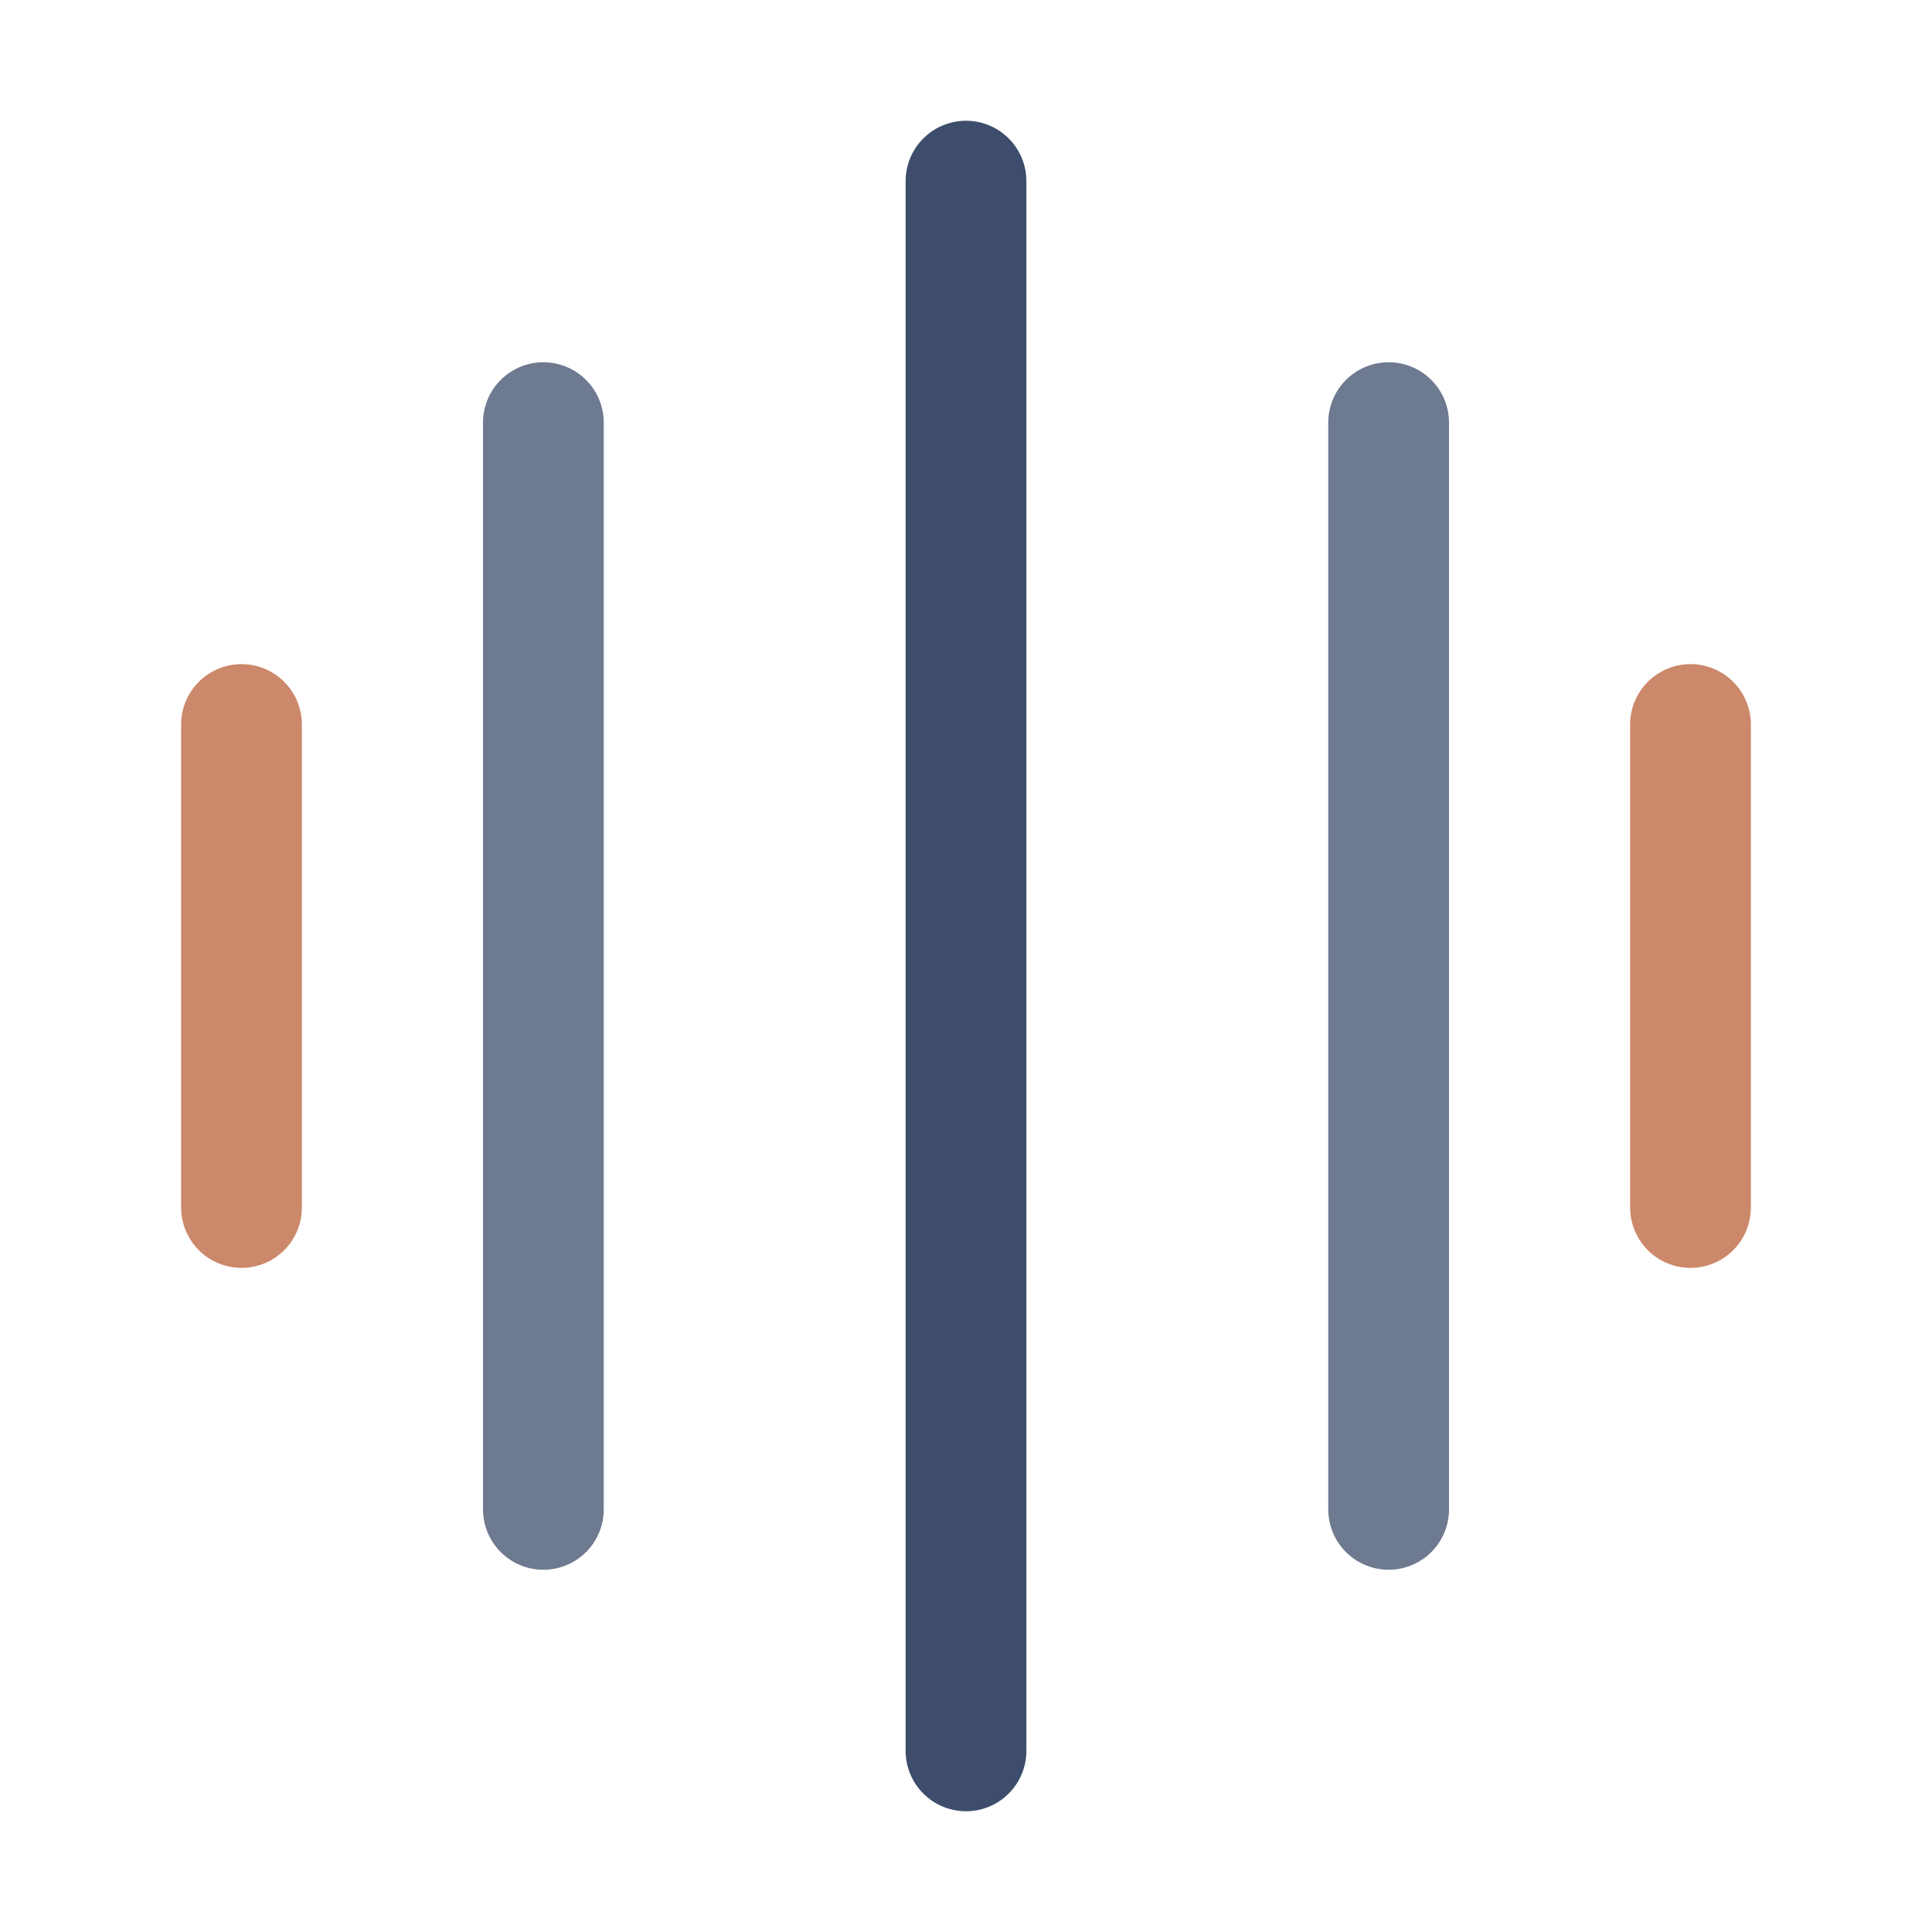
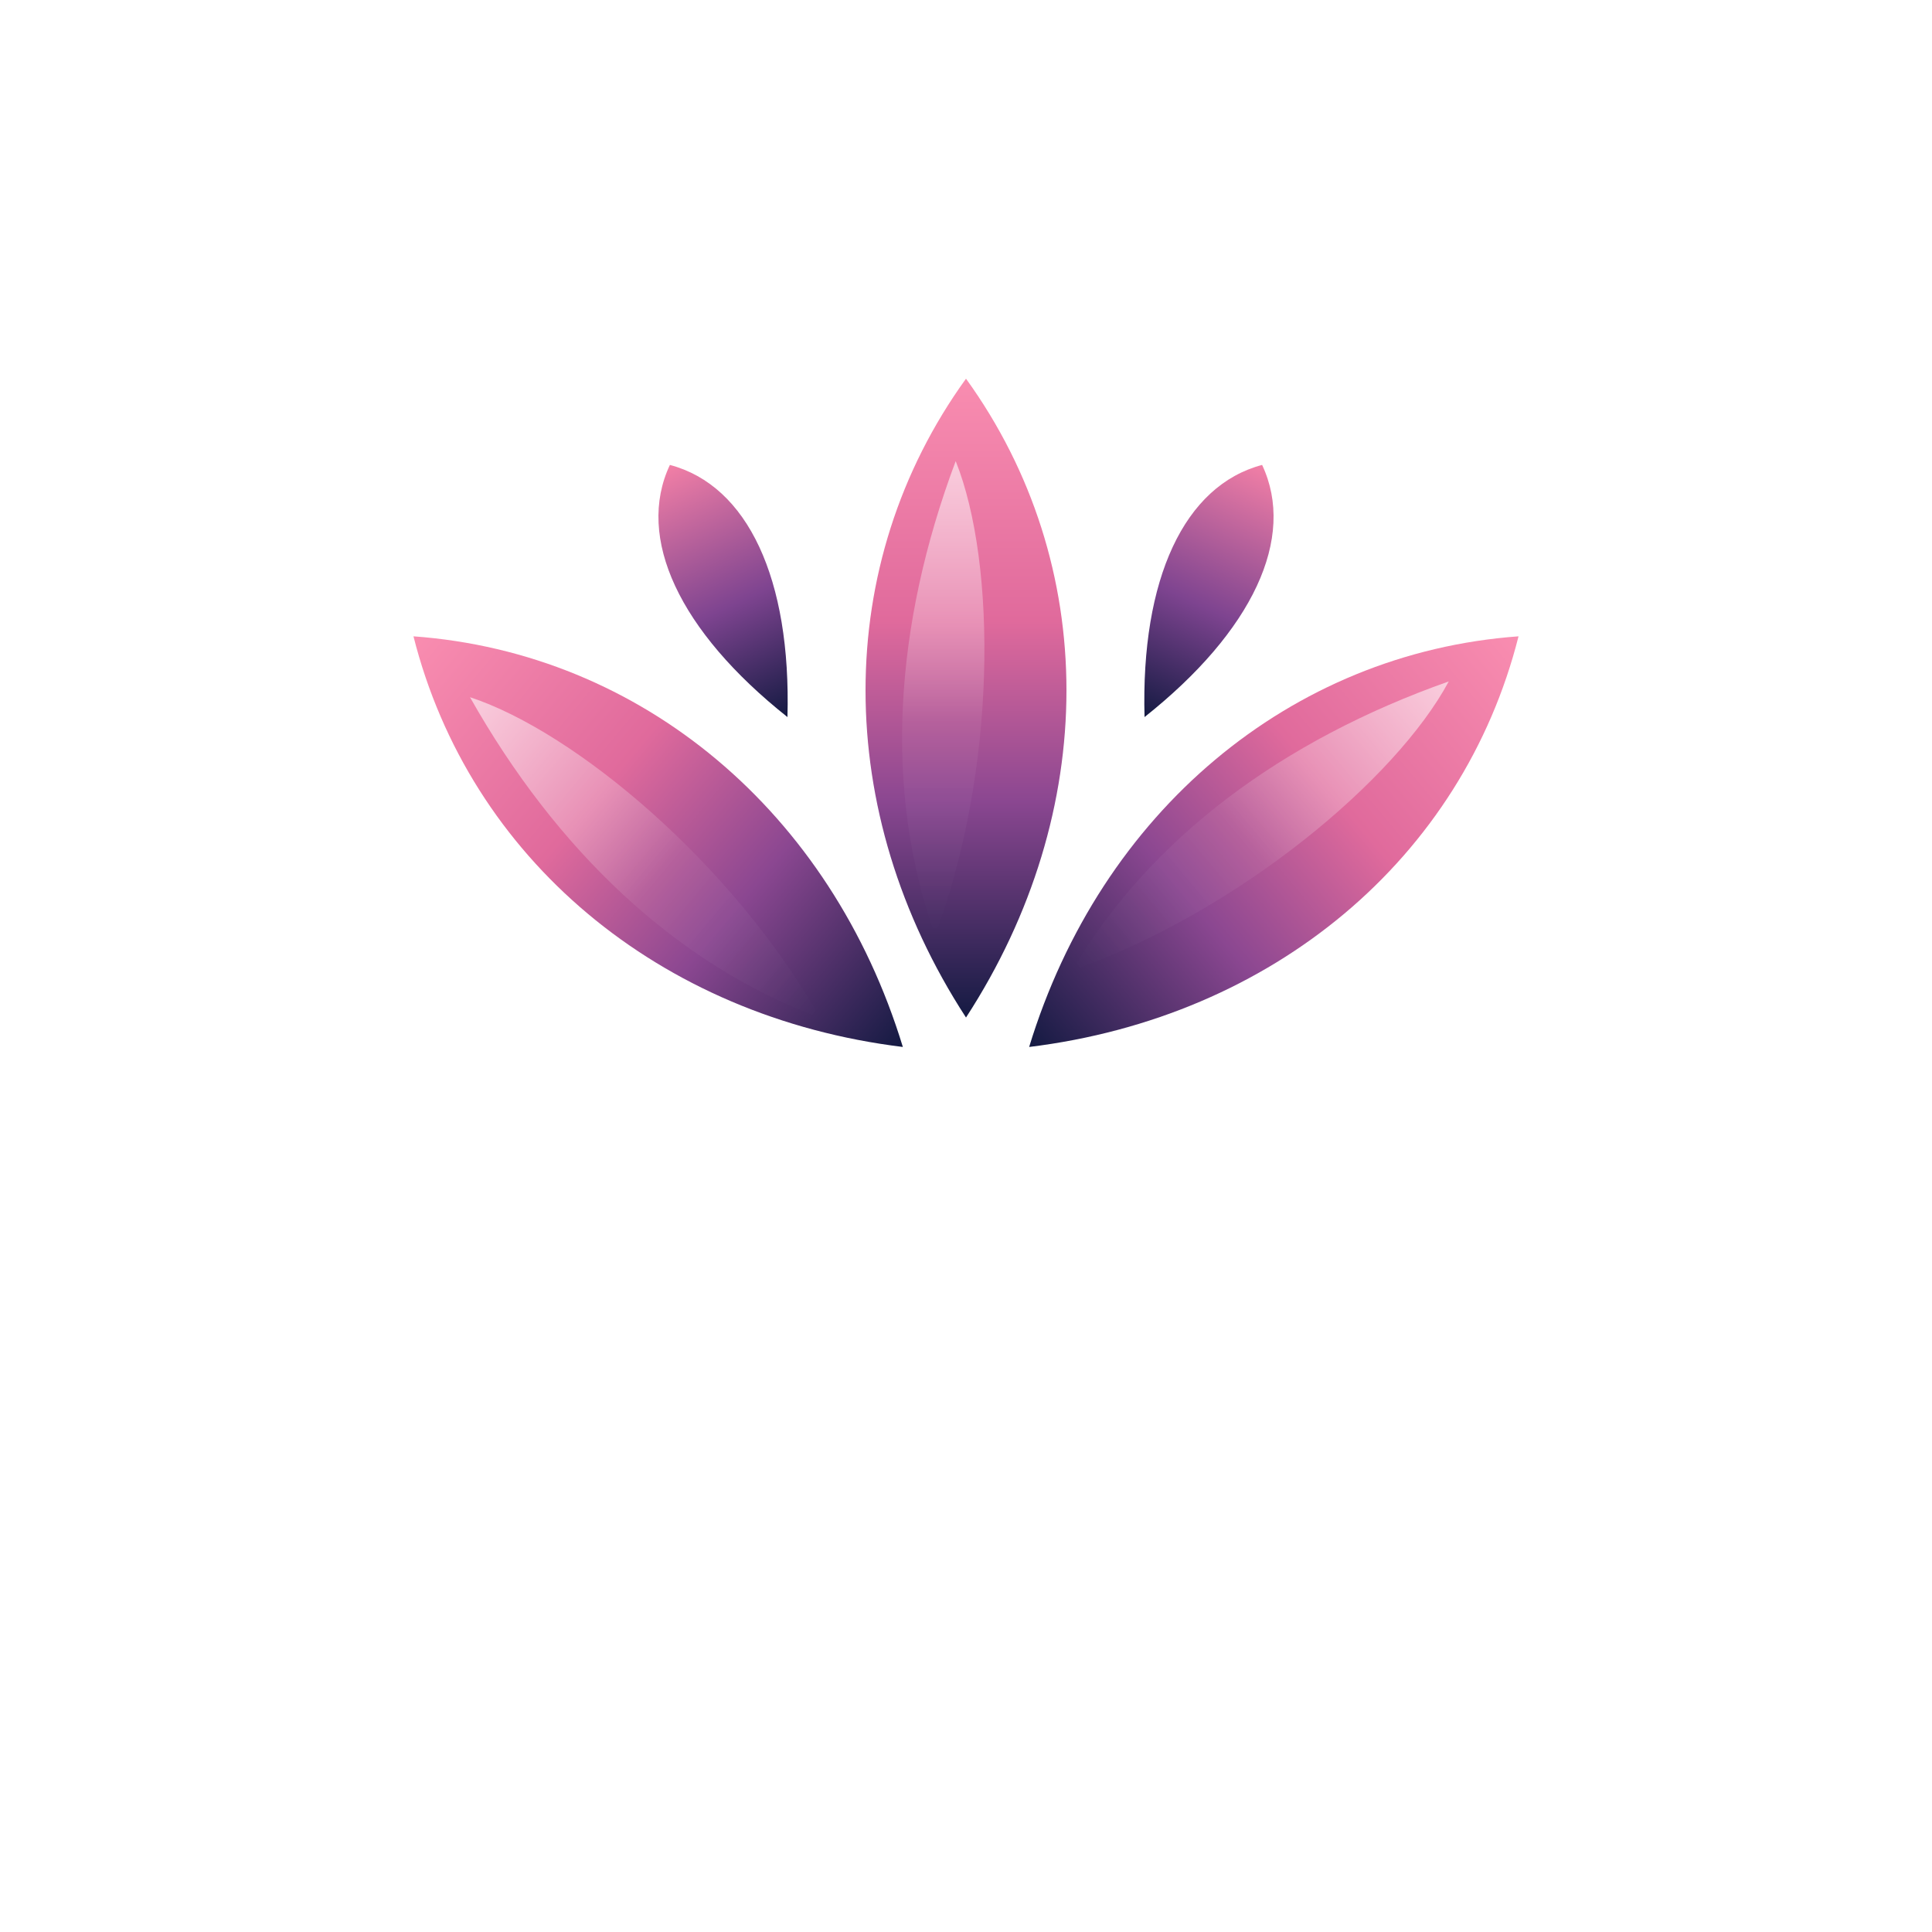
- <svg xmlns="http://www.w3.org/2000/svg" viewBox="0 0 64 64" role="img" aria-label="Senbonzakura">
-   <g fill="none" stroke-linecap="round" stroke-width="4">
-     <path d="M32 6 L32 58" stroke="#3d4d6b" />
-     <path d="M18 14 L18 50" stroke="#3d4d6b" opacity="0.75" />
-     <path d="M46 14 L46 50" stroke="#3d4d6b" opacity="0.75" />
-     <path d="M8 24 L8 40" stroke="#c77b5a" opacity="0.9" />
-     <path d="M56 24 L56 40" stroke="#c77b5a" opacity="0.9" />
+ <svg xmlns="http://www.w3.org/2000/svg" width="512" height="512" viewBox="0 0 512 512" role="img" aria-label="Senbonzakura">
+   <defs>
+     <linearGradient id="pn" x1="0" y1="0" x2="0" y2="1">
+       <stop offset="0%" stop-color="#F98DB0" />
+       <stop offset="38%" stop-color="#E06A9C" />
+       <stop offset="66%" stop-color="#8B4791" />
+       <stop offset="100%" stop-color="#141A42" />
+     </linearGradient>
+     <linearGradient id="pns" x1="0" y1="0" x2="0" y2="1">
+       <stop offset="0%" stop-color="#F27FA6" />
+       <stop offset="55%" stop-color="#7E4490" />
+       <stop offset="100%" stop-color="#141A42" />
+     </linearGradient>
+     <linearGradient id="gloss" x1="0" y1="0" x2="0" y2="1">
+       <stop offset="0%" stop-color="#FFFFFF" stop-opacity=".6" />
+       <stop offset="55%" stop-color="#FFFFFF" stop-opacity=".06" />
+       <stop offset="100%" stop-color="#FFFFFF" stop-opacity="0" />
+     </linearGradient>
+   </defs>
+   <g transform="translate(51.2,51.2) scale(2.730667)">
+     <g transform="translate(75,88)">
+       <g transform="rotate(-50)">
+         <path d="M0,-8 C13,-28 13,-52 0,-70 C-13,-52 -13,-28 0,-8 Z" fill="url(#pn)" />
+         <path d="M-3,-16 C3,-32 3,-52 -1,-62 C-7,-46 -8,-30 -3,-16 Z" fill="url(#gloss)" />
+       </g>
+       <g transform="rotate(50)">
+         <path d="M0,-8 C13,-28 13,-52 0,-70 C-13,-52 -13,-28 0,-8 Z" fill="url(#pn)" />
+         <path d="M-3,-16 C3,-32 3,-52 -1,-62 C-7,-46 -8,-30 -3,-16 Z" fill="url(#gloss)" />
+       </g>
+       <g transform="rotate(0)">
+         <path d="M0,-8 C13,-28 13,-52 0,-70 C-13,-52 -13,-28 0,-8 Z" fill="url(#pn)" />
+         <path d="M-3,-16 C3,-32 3,-52 -1,-62 C-7,-46 -8,-30 -3,-16 Z" fill="url(#gloss)" />
+       </g>
+       <g transform="rotate(-25) translate(0,-38)">
+         <path d="M0,-3 C6,-15 6,-25 0,-30 C-6,-25 -6,-15 0,-3 Z" fill="url(#pns)" />
+       </g>
+       <g transform="rotate(25) translate(0,-38)">
+         <path d="M0,-3 C6,-15 6,-25 0,-30 C-6,-25 -6,-15 0,-3 Z" fill="url(#pns)" />
+       </g>
+     </g>
  </g>
</svg>
